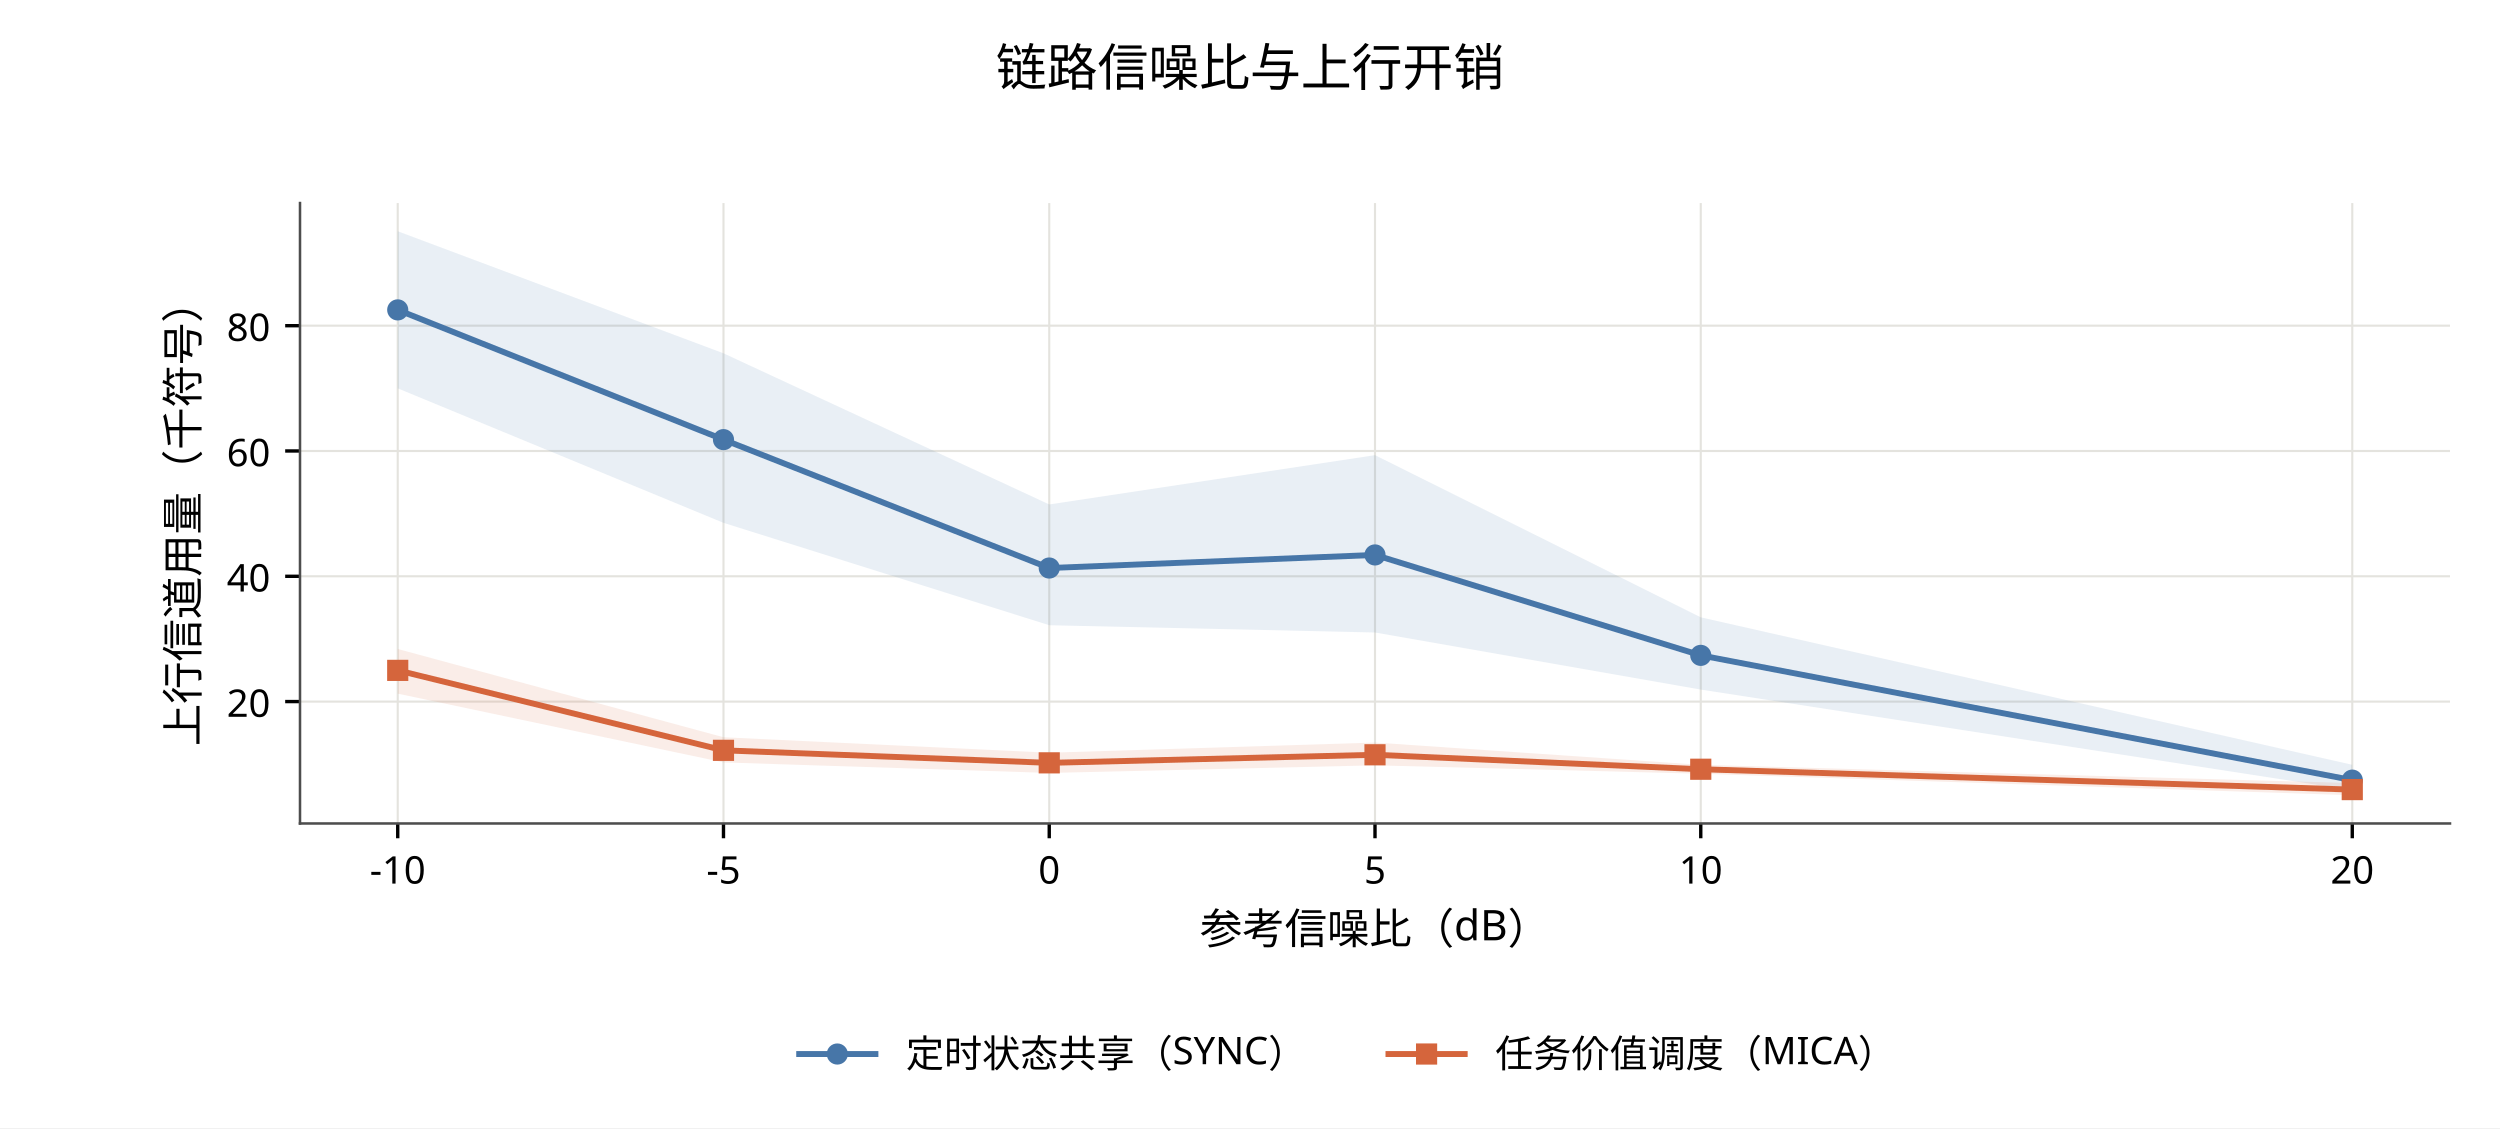
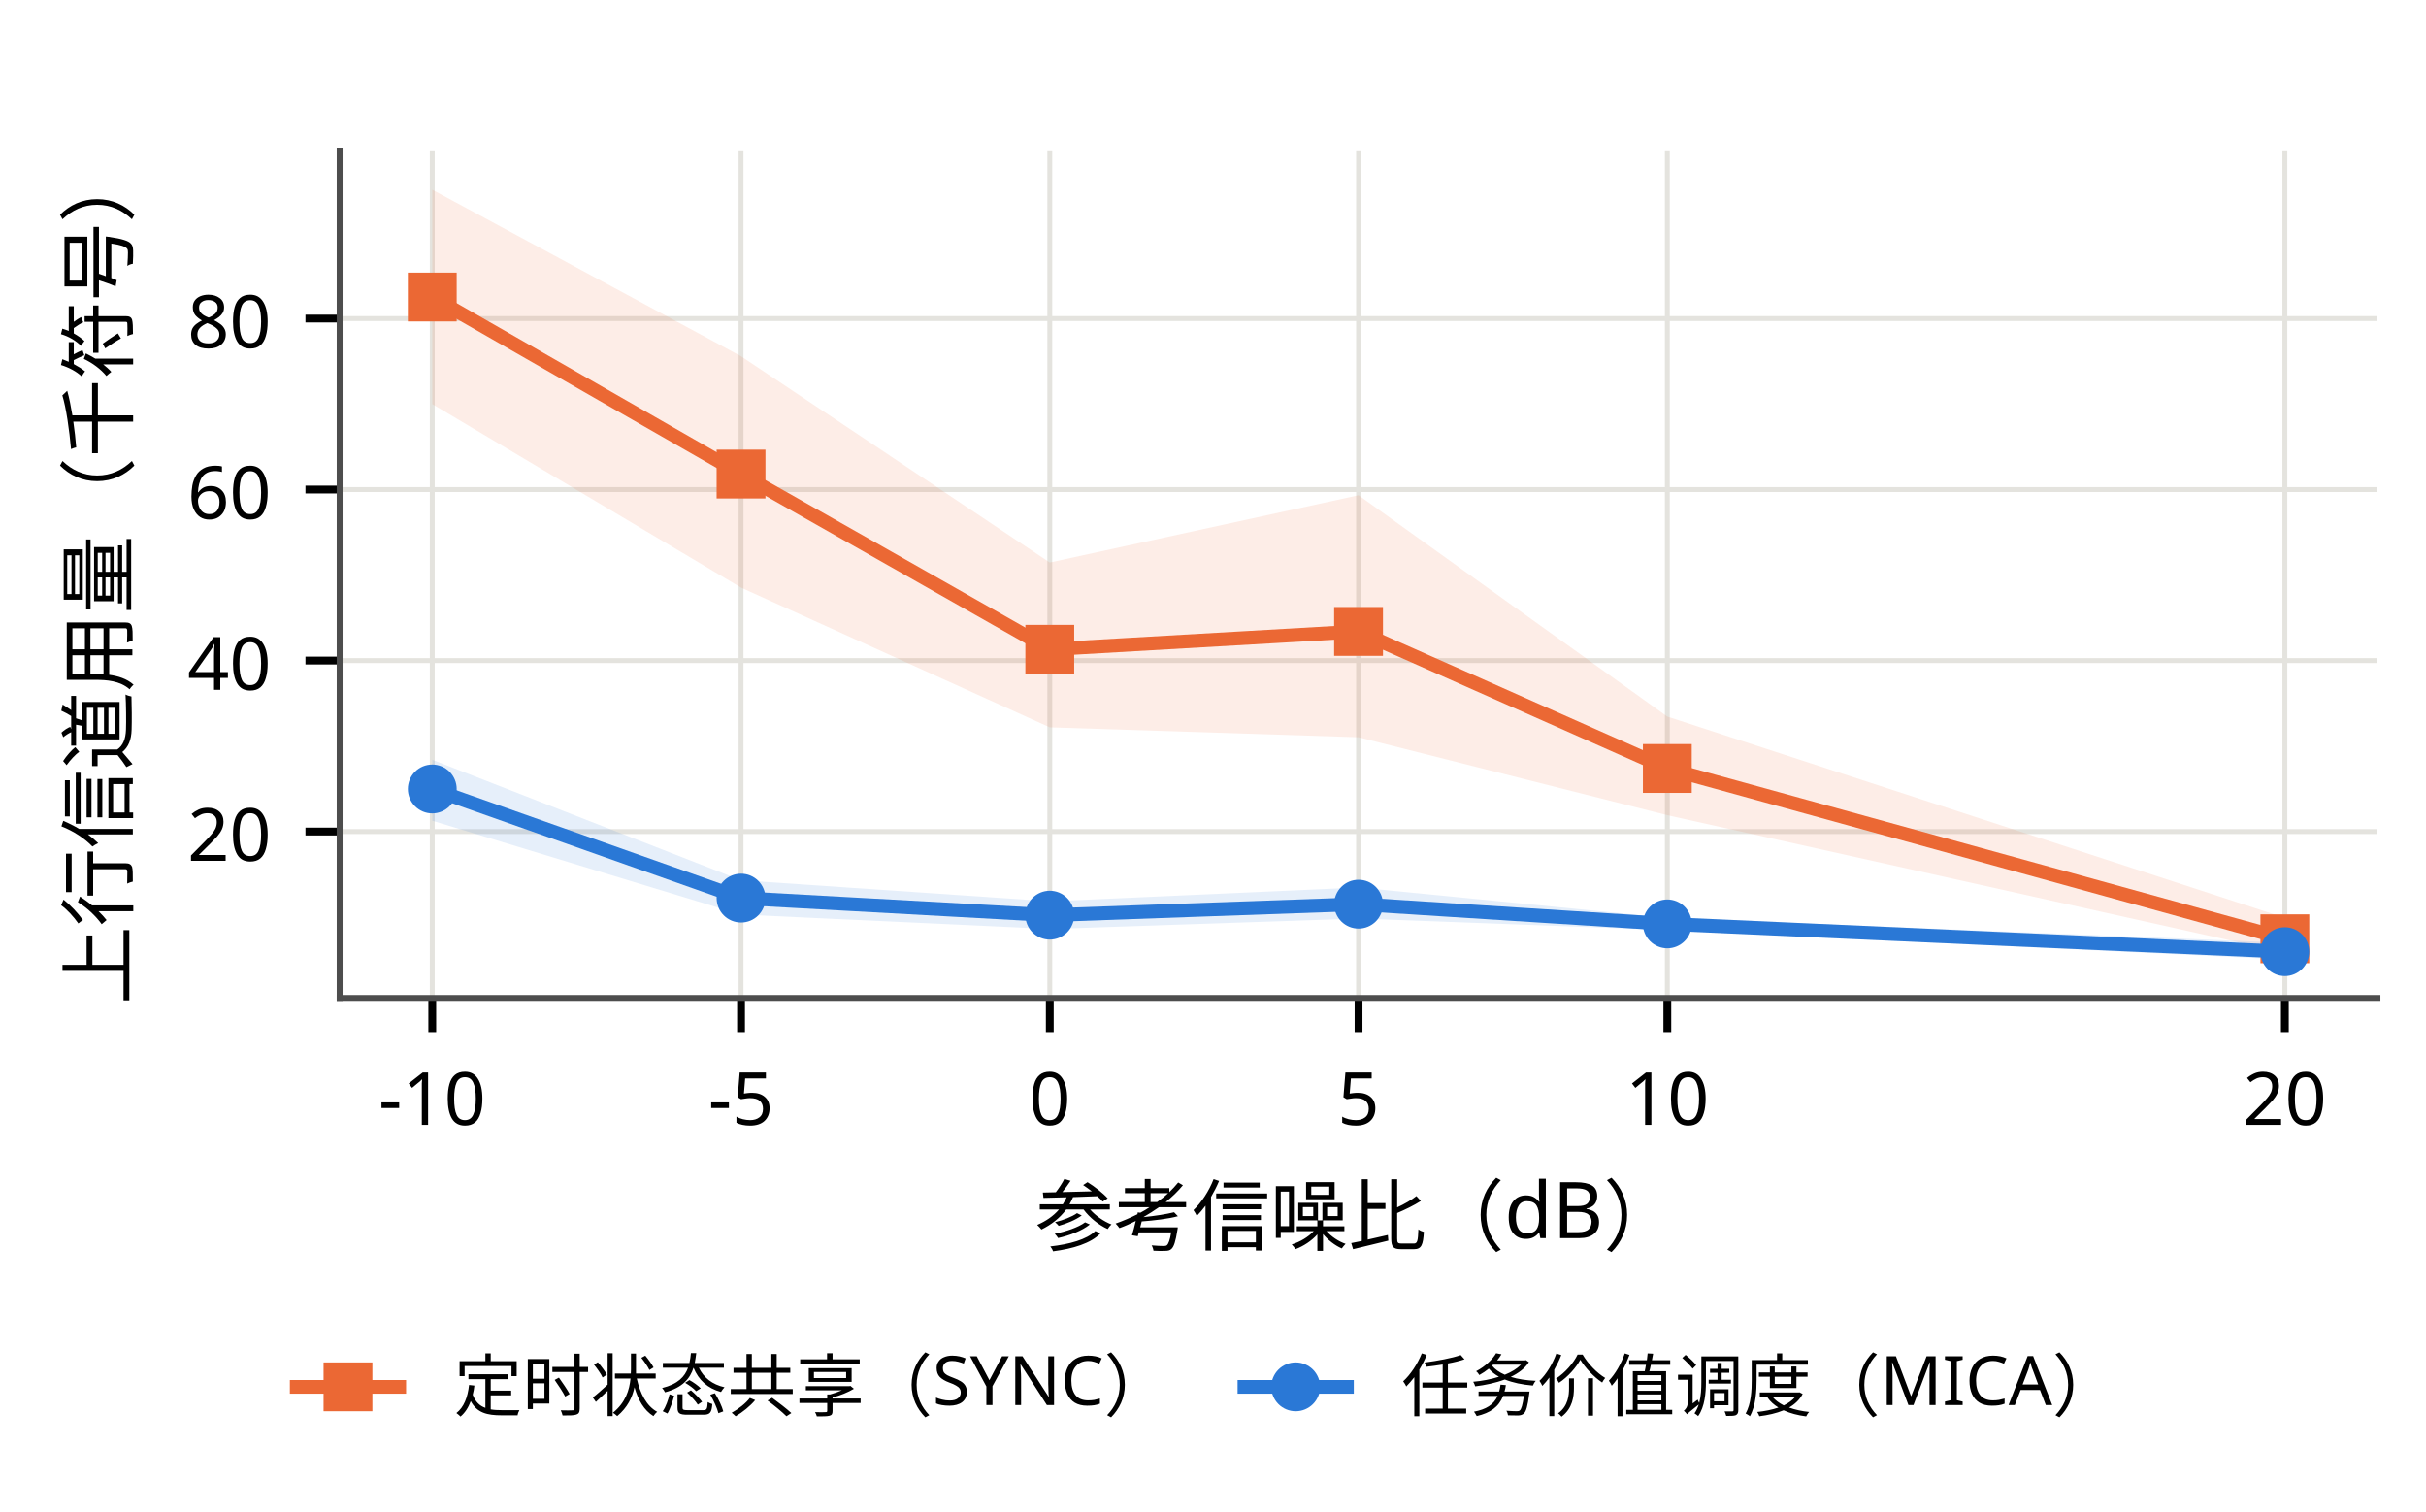
- <svg xmlns="http://www.w3.org/2000/svg" xmlns:xlink="http://www.w3.org/1999/xlink" width="590.4pt" height="266.4pt" viewBox="0 0 590.4 266.4" version="1.1">
+ <svg xmlns="http://www.w3.org/2000/svg" xmlns:xlink="http://www.w3.org/1999/xlink" width="248.4pt" height="154.8pt" viewBox="0 0 248.4 154.8" version="1.1">
  <defs>
    <style type="text/css">*{stroke-linejoin: round; stroke-linecap: butt}</style>
  </defs>
  <g id="figure_1">
    <g id="patch_1">
-       <path d="M 0 266.4  L 590.4 266.4  L 590.4 0  L 0 0  z " style="fill: #ffffff" />
+       <path d="M 0 154.8  L 248.4 154.8  L 248.4 0  L 0 0  z " style="fill: #ffffff" />
    </g>
    <g id="axes_1">
      <g id="patch_2">
-         <path d="M 70.848 194.472  L 578.592 194.472  L 578.592 47.952  L 70.848 47.952  z " style="fill: #ffffff" />
+         <path d="M 34.776 102.168  L 243.432 102.168  L 243.432 15.48  L 34.776 15.48  z " style="fill: #ffffff" />
      </g>
      <g id="matplotlib.axis_1">
        <g id="xtick_1">
          <g id="line2d_1">
-             <path d="M 93.927 194.472  L 93.927 47.952  " clip-path="url(#p831ebd3349)" style="fill: none; stroke: #e4e3de; stroke-width: 0.5; stroke-linecap: square" />
+             <path d="M 44.26 102.168  L 44.26 15.48  " clip-path="url(#pfb294afefa)" style="fill: none; stroke: #e4e3de; stroke-width: 0.5; stroke-linecap: square" />
          </g>
          <g id="line2d_2">
            <defs>
-               <path id="m4350383ef2" d="M 0 0  L 0 3.5  " style="stroke: #000000; stroke-width: 0.8" />
+               <path id="mbe8a29374e" d="M 0 0  L 0 3.5  " style="stroke: #000000; stroke-width: 0.8" />
            </defs>
            <g>
-               <use xlink:href="#m4350383ef2" x="93.927" y="194.472" style="stroke: #000000; stroke-width: 0.8" />
+               <use xlink:href="#mbe8a29374e" x="44.26" y="102.168" style="stroke: #000000; stroke-width: 0.8" />
            </g>
          </g>
          <g id="text_1">
-             <text style="font-size: 9px; font-family: 'Microsoft YaHei', sans-serif; text-anchor: middle" x="93.927" y="208.666" transform="rotate(-0 93.92727 208.6664)">-10</text>
+             <text style="font-size: 7.5px; font-family: 'Microsoft YaHei', sans-serif; text-anchor: middle" x="44.26" y="115.163" transform="rotate(-0 44.26036 115.1633)">-10</text>
          </g>
        </g>
        <g id="xtick_2">
          <g id="line2d_3">
-             <path d="M 170.858 194.472  L 170.858 47.952  " clip-path="url(#p831ebd3349)" style="fill: none; stroke: #e4e3de; stroke-width: 0.5; stroke-linecap: square" />
+             <path d="M 75.875 102.168  L 75.875 15.48  " clip-path="url(#pfb294afefa)" style="fill: none; stroke: #e4e3de; stroke-width: 0.5; stroke-linecap: square" />
          </g>
          <g id="line2d_4">
            <g>
-               <use xlink:href="#m4350383ef2" x="170.858" y="194.472" style="stroke: #000000; stroke-width: 0.8" />
+               <use xlink:href="#mbe8a29374e" x="75.875" y="102.168" style="stroke: #000000; stroke-width: 0.8" />
            </g>
          </g>
          <g id="text_2">
-             <text style="font-size: 9px; font-family: 'Microsoft YaHei', sans-serif; text-anchor: middle" x="170.858" y="208.666" transform="rotate(-0 170.8582 208.6664)">-5</text>
+             <text style="font-size: 7.5px; font-family: 'Microsoft YaHei', sans-serif; text-anchor: middle" x="75.875" y="115.163" transform="rotate(-0 75.87491 115.1633)">-5</text>
          </g>
        </g>
        <g id="xtick_3">
          <g id="line2d_5">
-             <path d="M 247.789 194.472  L 247.789 47.952  " clip-path="url(#p831ebd3349)" style="fill: none; stroke: #e4e3de; stroke-width: 0.5; stroke-linecap: square" />
+             <path d="M 107.489 102.168  L 107.489 15.48  " clip-path="url(#pfb294afefa)" style="fill: none; stroke: #e4e3de; stroke-width: 0.5; stroke-linecap: square" />
          </g>
          <g id="line2d_6">
            <g>
-               <use xlink:href="#m4350383ef2" x="247.789" y="194.472" style="stroke: #000000; stroke-width: 0.8" />
+               <use xlink:href="#mbe8a29374e" x="107.489" y="102.168" style="stroke: #000000; stroke-width: 0.8" />
            </g>
          </g>
          <g id="text_3">
-             <text style="font-size: 9px; font-family: 'Microsoft YaHei', sans-serif; text-anchor: middle" x="247.789" y="208.666" transform="rotate(-0 247.7891 208.6664)">0</text>
+             <text style="font-size: 7.5px; font-family: 'Microsoft YaHei', sans-serif; text-anchor: middle" x="107.489" y="115.163" transform="rotate(-0 107.4895 115.1633)">0</text>
          </g>
        </g>
        <g id="xtick_4">
          <g id="line2d_7">
-             <path d="M 324.72 194.472  L 324.72 47.952  " clip-path="url(#p831ebd3349)" style="fill: none; stroke: #e4e3de; stroke-width: 0.5; stroke-linecap: square" />
+             <path d="M 139.104 102.168  L 139.104 15.48  " clip-path="url(#pfb294afefa)" style="fill: none; stroke: #e4e3de; stroke-width: 0.5; stroke-linecap: square" />
          </g>
          <g id="line2d_8">
            <g>
-               <use xlink:href="#m4350383ef2" x="324.72" y="194.472" style="stroke: #000000; stroke-width: 0.8" />
+               <use xlink:href="#mbe8a29374e" x="139.104" y="102.168" style="stroke: #000000; stroke-width: 0.8" />
            </g>
          </g>
          <g id="text_4">
-             <text style="font-size: 9px; font-family: 'Microsoft YaHei', sans-serif; text-anchor: middle" x="324.72" y="208.666" transform="rotate(-0 324.72 208.6664)">5</text>
+             <text style="font-size: 7.5px; font-family: 'Microsoft YaHei', sans-serif; text-anchor: middle" x="139.104" y="115.163" transform="rotate(-0 139.104 115.1633)">5</text>
          </g>
        </g>
        <g id="xtick_5">
          <g id="line2d_9">
-             <path d="M 401.651 194.472  L 401.651 47.952  " clip-path="url(#p831ebd3349)" style="fill: none; stroke: #e4e3de; stroke-width: 0.5; stroke-linecap: square" />
+             <path d="M 170.719 102.168  L 170.719 15.48  " clip-path="url(#pfb294afefa)" style="fill: none; stroke: #e4e3de; stroke-width: 0.5; stroke-linecap: square" />
          </g>
          <g id="line2d_10">
            <g>
-               <use xlink:href="#m4350383ef2" x="401.651" y="194.472" style="stroke: #000000; stroke-width: 0.8" />
+               <use xlink:href="#mbe8a29374e" x="170.719" y="102.168" style="stroke: #000000; stroke-width: 0.8" />
            </g>
          </g>
          <g id="text_5">
-             <text style="font-size: 9px; font-family: 'Microsoft YaHei', sans-serif; text-anchor: middle" x="401.651" y="208.666" transform="rotate(-0 401.6509 208.6664)">10</text>
+             <text style="font-size: 7.5px; font-family: 'Microsoft YaHei', sans-serif; text-anchor: middle" x="170.719" y="115.163" transform="rotate(-0 170.7185 115.1633)">10</text>
          </g>
        </g>
        <g id="xtick_6">
          <g id="line2d_11">
-             <path d="M 555.513 194.472  L 555.513 47.952  " clip-path="url(#p831ebd3349)" style="fill: none; stroke: #e4e3de; stroke-width: 0.5; stroke-linecap: square" />
+             <path d="M 233.948 102.168  L 233.948 15.48  " clip-path="url(#pfb294afefa)" style="fill: none; stroke: #e4e3de; stroke-width: 0.5; stroke-linecap: square" />
          </g>
          <g id="line2d_12">
            <g>
-               <use xlink:href="#m4350383ef2" x="555.513" y="194.472" style="stroke: #000000; stroke-width: 0.8" />
+               <use xlink:href="#mbe8a29374e" x="233.948" y="102.168" style="stroke: #000000; stroke-width: 0.8" />
            </g>
          </g>
          <g id="text_6">
-             <text style="font-size: 9px; font-family: 'Microsoft YaHei', sans-serif; text-anchor: middle" x="555.513" y="208.666" transform="rotate(-0 555.5127 208.6664)">20</text>
+             <text style="font-size: 7.5px; font-family: 'Microsoft YaHei', sans-serif; text-anchor: middle" x="233.948" y="115.163" transform="rotate(-0 233.9476 115.1633)">20</text>
          </g>
        </g>
        <g id="text_7">
-           <text style="font-size: 10px; font-family: 'Microsoft YaHei', sans-serif; text-anchor: middle" x="324.72" y="222.897" transform="rotate(-0 324.72 222.8975)">参考信噪比（dB）</text>
+           <text style="font-size: 8px; font-family: 'Microsoft YaHei', sans-serif; text-anchor: middle" x="139.104" y="127.423" transform="rotate(-0 139.104 127.4228)">参考信噪比（dB）</text>
        </g>
      </g>
      <g id="matplotlib.axis_2">
        <g id="ytick_1">
          <g id="line2d_13">
-             <path d="M 70.848 165.687  L 578.592 165.687  " clip-path="url(#p831ebd3349)" style="fill: none; stroke: #e4e3de; stroke-width: 0.5; stroke-linecap: square" />
+             <path d="M 34.776 85.137  L 243.432 85.137  " clip-path="url(#pfb294afefa)" style="fill: none; stroke: #e4e3de; stroke-width: 0.5; stroke-linecap: square" />
          </g>
          <g id="line2d_14">
            <defs>
-               <path id="m8d1f289c12" d="M 0 0  L -3.5 0  " style="stroke: #000000; stroke-width: 0.8" />
+               <path id="mbe66e5caa6" d="M 0 0  L -3.5 0  " style="stroke: #000000; stroke-width: 0.8" />
            </defs>
            <g>
-               <use xlink:href="#m8d1f289c12" x="70.848" y="165.687" style="stroke: #000000; stroke-width: 0.8" />
+               <use xlink:href="#mbe66e5caa6" x="34.776" y="85.137" style="stroke: #000000; stroke-width: 0.8" />
            </g>
          </g>
          <g id="text_8">
-             <text style="font-size: 9px; font-family: 'Microsoft YaHei', sans-serif; text-anchor: end" x="63.848" y="169.284" transform="rotate(-0 63.848 169.284)">20</text>
+             <text style="font-size: 7.5px; font-family: 'Microsoft YaHei', sans-serif; text-anchor: end" x="27.776" y="88.135" transform="rotate(-0 27.776 88.13502)">20</text>
          </g>
        </g>
        <g id="ytick_2">
          <g id="line2d_15">
-             <path d="M 70.848 136.096  L 578.592 136.096  " clip-path="url(#p831ebd3349)" style="fill: none; stroke: #e4e3de; stroke-width: 0.5; stroke-linecap: square" />
+             <path d="M 34.776 67.63  L 243.432 67.63  " clip-path="url(#pfb294afefa)" style="fill: none; stroke: #e4e3de; stroke-width: 0.5; stroke-linecap: square" />
          </g>
          <g id="line2d_16">
            <g>
-               <use xlink:href="#m8d1f289c12" x="70.848" y="136.096" style="stroke: #000000; stroke-width: 0.8" />
+               <use xlink:href="#mbe66e5caa6" x="34.776" y="67.63" style="stroke: #000000; stroke-width: 0.8" />
            </g>
          </g>
          <g id="text_9">
-             <text style="font-size: 9px; font-family: 'Microsoft YaHei', sans-serif; text-anchor: end" x="63.848" y="139.693" transform="rotate(-0 63.848 139.6934)">40</text>
+             <text style="font-size: 7.5px; font-family: 'Microsoft YaHei', sans-serif; text-anchor: end" x="27.776" y="70.628" transform="rotate(-0 27.776 70.62783)">40</text>
          </g>
        </g>
        <g id="ytick_3">
          <g id="line2d_17">
-             <path d="M 70.848 106.506  L 578.592 106.506  " clip-path="url(#p831ebd3349)" style="fill: none; stroke: #e4e3de; stroke-width: 0.5; stroke-linecap: square" />
+             <path d="M 34.776 50.123  L 243.432 50.123  " clip-path="url(#pfb294afefa)" style="fill: none; stroke: #e4e3de; stroke-width: 0.5; stroke-linecap: square" />
          </g>
          <g id="line2d_18">
            <g>
-               <use xlink:href="#m8d1f289c12" x="70.848" y="106.506" style="stroke: #000000; stroke-width: 0.8" />
+               <use xlink:href="#mbe66e5caa6" x="34.776" y="50.123" style="stroke: #000000; stroke-width: 0.8" />
            </g>
          </g>
          <g id="text_10">
-             <text style="font-size: 9px; font-family: 'Microsoft YaHei', sans-serif; text-anchor: end" x="63.848" y="110.103" transform="rotate(-0 63.848 110.1027)">60</text>
+             <text style="font-size: 7.5px; font-family: 'Microsoft YaHei', sans-serif; text-anchor: end" x="27.776" y="53.121" transform="rotate(-0 27.776 53.12065)">60</text>
          </g>
        </g>
        <g id="ytick_4">
          <g id="line2d_19">
-             <path d="M 70.848 76.915  L 578.592 76.915  " clip-path="url(#p831ebd3349)" style="fill: none; stroke: #e4e3de; stroke-width: 0.5; stroke-linecap: square" />
+             <path d="M 34.776 32.616  L 243.432 32.616  " clip-path="url(#pfb294afefa)" style="fill: none; stroke: #e4e3de; stroke-width: 0.5; stroke-linecap: square" />
          </g>
          <g id="line2d_20">
            <g>
-               <use xlink:href="#m8d1f289c12" x="70.848" y="76.915" style="stroke: #000000; stroke-width: 0.8" />
+               <use xlink:href="#mbe66e5caa6" x="34.776" y="32.616" style="stroke: #000000; stroke-width: 0.8" />
            </g>
          </g>
          <g id="text_11">
-             <text style="font-size: 9px; font-family: 'Microsoft YaHei', sans-serif; text-anchor: end" x="63.848" y="80.512" transform="rotate(-0 63.848 80.51211)">80</text>
+             <text style="font-size: 7.5px; font-family: 'Microsoft YaHei', sans-serif; text-anchor: end" x="27.776" y="35.613" transform="rotate(-0 27.776 35.61346)">80</text>
          </g>
        </g>
        <g id="text_12">
-           <text style="font-size: 10px; font-family: 'Microsoft YaHei', sans-serif; text-anchor: middle" x="46.807" y="121.212" transform="rotate(-90 46.80675 121.212)">上行信道用量（千符号）</text>
+           <text style="font-size: 8px; font-family: 'Microsoft YaHei', sans-serif; text-anchor: middle" x="12.991" y="58.824" transform="rotate(-90 12.99116 58.824)">上行信道用量（千符号）</text>
        </g>
      </g>
      <g id="FillBetweenPolyCollection_1">
        <defs>
-           <path id="m5b546f31bb" d="M 93.927 -211.788  L 93.927 -174.687  L 170.858 -142.925  L 247.789 -118.746  L 324.72 -117.03  L 401.651 -103.546  L 555.513 -79.768  L 555.513 -85.783  L 555.513 -85.783  L 401.651 -120.612  L 324.72 -158.911  L 247.789 -147.271  L 170.858 -182.964  L 93.927 -211.788  z " />
-         </defs>
-         <g clip-path="url(#p831ebd3349)">
-           <use xlink:href="#m5b546f31bb" x="0" y="266.4" style="fill: #4776a8; fill-opacity: 0.12" />
+           <path id="mc297cc5459" d="M 44.26 -135.38  L 44.26 -113.429  L 75.875 -94.637  L 107.489 -80.332  L 139.104 -79.317  L 170.719 -71.338  L 233.948 -57.271  L 233.948 -60.829  L 233.948 -60.829  L 170.719 -81.436  L 139.104 -104.095  L 107.489 -97.208  L 75.875 -118.326  L 44.26 -135.38  z " />
+         </defs>
+         <g clip-path="url(#pfb294afefa)">
+           <use xlink:href="#mc297cc5459" x="0" y="154.8" style="fill: #eb6834; fill-opacity: 0.12" />
        </g>
      </g>
      <g id="FillBetweenPolyCollection_2">
        <defs>
-           <path id="mfddc0bedd8" d="M 93.927 -113.137  L 93.927 -102.587  L 170.858 -86.352  L 247.789 -83.858  L 324.72 -85.664  L 401.651 -83.668  L 555.513 -78.588  L 555.513 -81.465  L 555.513 -81.465  L 401.651 -85.779  L 324.72 -91.04  L 247.789 -88.637  L 170.858 -92.291  L 93.927 -113.137  z " />
-         </defs>
-         <g clip-path="url(#p831ebd3349)">
-           <use xlink:href="#mfddc0bedd8" x="0" y="266.4" style="fill: #d5653c; fill-opacity: 0.12" />
+           <path id="m6343ca96dd" d="M 44.26 -77.013  L 44.26 -70.771  L 75.875 -61.166  L 107.489 -59.69  L 139.104 -60.759  L 170.719 -59.578  L 233.948 -56.572  L 233.948 -58.274  L 233.948 -58.274  L 170.719 -60.827  L 139.104 -63.939  L 107.489 -62.518  L 75.875 -64.68  L 44.26 -77.013  z " />
+         </defs>
+         <g clip-path="url(#pfb294afefa)">
+           <use xlink:href="#m6343ca96dd" x="0" y="154.8" style="fill: #2a78d6; fill-opacity: 0.12" />
        </g>
      </g>
      <g id="line2d_21">
-         <path d="M 93.927 73.186  L 170.858 103.823  L 247.789 134.144  L 324.72 131.054  L 401.651 154.772  L 555.513 184.238  " clip-path="url(#p831ebd3349)" style="fill: none; stroke: #4776a8; stroke-width: 1.4; stroke-linecap: square" />
-         <defs>
-           <path id="m04d02d7968" d="M 0 2  C 0.53 2 1.039 1.789 1.414 1.414  C 1.789 1.039 2 0.53 2 0  C 2 -0.53 1.789 -1.039 1.414 -1.414  C 1.039 -1.789 0.53 -2 0 -2  C -0.53 -2 -1.039 -1.789 -1.414 -1.414  C -1.789 -1.039 -2 -0.53 -2 0  C -2 0.53 -1.789 1.039 -1.414 1.414  C -1.039 1.789 -0.53 2 0 2  z " style="stroke: #4776a8" />
-         </defs>
-         <g clip-path="url(#p831ebd3349)">
-           <use xlink:href="#m04d02d7968" x="93.927" y="73.186" style="fill: #4776a8; stroke: #4776a8" />
-           <use xlink:href="#m04d02d7968" x="170.858" y="103.823" style="fill: #4776a8; stroke: #4776a8" />
-           <use xlink:href="#m04d02d7968" x="247.789" y="134.144" style="fill: #4776a8; stroke: #4776a8" />
-           <use xlink:href="#m04d02d7968" x="324.72" y="131.054" style="fill: #4776a8; stroke: #4776a8" />
-           <use xlink:href="#m04d02d7968" x="401.651" y="154.772" style="fill: #4776a8; stroke: #4776a8" />
-           <use xlink:href="#m04d02d7968" x="555.513" y="184.238" style="fill: #4776a8; stroke: #4776a8" />
+         <path d="M 44.26 30.41  L 75.875 48.536  L 107.489 66.475  L 139.104 64.647  L 170.719 78.679  L 233.948 96.113  " clip-path="url(#pfb294afefa)" style="fill: none; stroke: #eb6834; stroke-width: 1.4; stroke-linecap: square" />
+         <defs>
+           <path id="md01416250f" d="M -2 2  L 2 2  L 2 -2  L -2 -2  z " style="stroke: #eb6834; stroke-linejoin: miter" />
+         </defs>
+         <g clip-path="url(#pfb294afefa)">
+           <use xlink:href="#md01416250f" x="44.26" y="30.41" style="fill: #eb6834; stroke: #eb6834; stroke-linejoin: miter" />
+           <use xlink:href="#md01416250f" x="75.875" y="48.536" style="fill: #eb6834; stroke: #eb6834; stroke-linejoin: miter" />
+           <use xlink:href="#md01416250f" x="107.489" y="66.475" style="fill: #eb6834; stroke: #eb6834; stroke-linejoin: miter" />
+           <use xlink:href="#md01416250f" x="139.104" y="64.647" style="fill: #eb6834; stroke: #eb6834; stroke-linejoin: miter" />
+           <use xlink:href="#md01416250f" x="170.719" y="78.679" style="fill: #eb6834; stroke: #eb6834; stroke-linejoin: miter" />
+           <use xlink:href="#md01416250f" x="233.948" y="96.113" style="fill: #eb6834; stroke: #eb6834; stroke-linejoin: miter" />
        </g>
      </g>
      <g id="line2d_22">
-         <path d="M 93.927 158.317  L 170.858 177.199  L 247.789 180.155  L 324.72 178.249  L 401.651 181.663  L 555.513 186.471  " clip-path="url(#p831ebd3349)" style="fill: none; stroke: #d5653c; stroke-width: 1.4; stroke-linecap: square" />
-         <defs>
-           <path id="m4185e3814e" d="M -2 2  L 2 2  L 2 -2  L -2 -2  z " style="stroke: #d5653c; stroke-linejoin: miter" />
-         </defs>
-         <g clip-path="url(#p831ebd3349)">
-           <use xlink:href="#m4185e3814e" x="93.927" y="158.317" style="fill: #d5653c; stroke: #d5653c; stroke-linejoin: miter" />
-           <use xlink:href="#m4185e3814e" x="170.858" y="177.199" style="fill: #d5653c; stroke: #d5653c; stroke-linejoin: miter" />
-           <use xlink:href="#m4185e3814e" x="247.789" y="180.155" style="fill: #d5653c; stroke: #d5653c; stroke-linejoin: miter" />
-           <use xlink:href="#m4185e3814e" x="324.72" y="178.249" style="fill: #d5653c; stroke: #d5653c; stroke-linejoin: miter" />
-           <use xlink:href="#m4185e3814e" x="401.651" y="181.663" style="fill: #d5653c; stroke: #d5653c; stroke-linejoin: miter" />
-           <use xlink:href="#m4185e3814e" x="555.513" y="186.471" style="fill: #d5653c; stroke: #d5653c; stroke-linejoin: miter" />
+         <path d="M 44.26 80.777  L 75.875 91.949  L 107.489 93.698  L 139.104 92.57  L 170.719 94.59  L 233.948 97.434  " clip-path="url(#pfb294afefa)" style="fill: none; stroke: #2a78d6; stroke-width: 1.4; stroke-linecap: square" />
+         <defs>
+           <path id="m9b99719c88" d="M 0 2  C 0.53 2 1.039 1.789 1.414 1.414  C 1.789 1.039 2 0.53 2 0  C 2 -0.53 1.789 -1.039 1.414 -1.414  C 1.039 -1.789 0.53 -2 0 -2  C -0.53 -2 -1.039 -1.789 -1.414 -1.414  C -1.789 -1.039 -2 -0.53 -2 0  C -2 0.53 -1.789 1.039 -1.414 1.414  C -1.039 1.789 -0.53 2 0 2  z " style="stroke: #2a78d6" />
+         </defs>
+         <g clip-path="url(#pfb294afefa)">
+           <use xlink:href="#m9b99719c88" x="44.26" y="80.777" style="fill: #2a78d6; stroke: #2a78d6" />
+           <use xlink:href="#m9b99719c88" x="75.875" y="91.949" style="fill: #2a78d6; stroke: #2a78d6" />
+           <use xlink:href="#m9b99719c88" x="107.489" y="93.698" style="fill: #2a78d6; stroke: #2a78d6" />
+           <use xlink:href="#m9b99719c88" x="139.104" y="92.57" style="fill: #2a78d6; stroke: #2a78d6" />
+           <use xlink:href="#m9b99719c88" x="170.719" y="94.59" style="fill: #2a78d6; stroke: #2a78d6" />
+           <use xlink:href="#m9b99719c88" x="233.948" y="97.434" style="fill: #2a78d6; stroke: #2a78d6" />
        </g>
      </g>
      <g id="patch_3">
-         <path d="M 70.848 194.472  L 70.848 47.952  " style="fill: none; stroke: #4d4d4d; stroke-width: 0.6; stroke-linejoin: miter; stroke-linecap: square" />
+         <path d="M 34.776 102.168  L 34.776 15.48  " style="fill: none; stroke: #4d4d4d; stroke-width: 0.6; stroke-linejoin: miter; stroke-linecap: square" />
      </g>
      <g id="patch_4">
-         <path d="M 70.848 194.472  L 578.592 194.472  " style="fill: none; stroke: #4d4d4d; stroke-width: 0.6; stroke-linejoin: miter; stroke-linecap: square" />
-       </g>
-     </g>
-     <g id="text_13">
-       <text style="font-size: 12px; font-family: 'Microsoft YaHei', sans-serif; text-anchor: middle" x="295.2" y="20.248" transform="rotate(-0 295.2 20.2485)">链路信噪比与上行开销</text>
+         <path d="M 34.776 102.168  L 243.432 102.168  " style="fill: none; stroke: #4d4d4d; stroke-width: 0.6; stroke-linejoin: miter; stroke-linecap: square" />
+       </g>
    </g>
    <g id="legend_1">
      <g id="line2d_23">
-         <path d="M 188.739 248.917  L 197.739 248.917  L 206.739 248.917  " style="fill: none; stroke: #4776a8; stroke-width: 1.4; stroke-linecap: square" />
+         <path d="M 30.379 141.988  L 35.629 141.988  L 40.879 141.988  " style="fill: none; stroke: #eb6834; stroke-width: 1.4; stroke-linecap: square" />
        <g>
-           <use xlink:href="#m04d02d7968" x="197.739" y="248.917" style="fill: #4776a8; stroke: #4776a8" />
+           <use xlink:href="#md01416250f" x="35.629" y="141.988" style="fill: #eb6834; stroke: #eb6834; stroke-linejoin: miter" />
+         </g>
+       </g>
+       <g id="text_13">
+         <text style="font-size: 7px; font-family: 'Microsoft YaHei', sans-serif; text-anchor: start" x="46.479" y="144.438" transform="rotate(-0 46.47867 144.4378)">定时状态共享（SYNC）</text>
+       </g>
+       <g id="line2d_24">
+         <path d="M 127.417 141.988  L 132.667 141.988  L 137.917 141.988  " style="fill: none; stroke: #2a78d6; stroke-width: 1.4; stroke-linecap: square" />
+         <g>
+           <use xlink:href="#m9b99719c88" x="132.667" y="141.988" style="fill: #2a78d6; stroke: #2a78d6" />
        </g>
      </g>
      <g id="text_14">
-         <text style="font-size: 9px; font-family: 'Microsoft YaHei', sans-serif; text-anchor: start" x="213.939" y="252.067" transform="rotate(-0 213.9386 252.0667)">定时状态共享（SYNC）</text>
-       </g>
-       <g id="line2d_24">
-         <path d="M 327.902 248.917  L 336.902 248.917  L 345.902 248.917  " style="fill: none; stroke: #d5653c; stroke-width: 1.4; stroke-linecap: square" />
-         <g>
-           <use xlink:href="#m4185e3814e" x="336.902" y="248.917" style="fill: #d5653c; stroke: #d5653c; stroke-linejoin: miter" />
-         </g>
-       </g>
-       <g id="text_15">
-         <text style="font-size: 9px; font-family: 'Microsoft YaHei', sans-serif; text-anchor: start" x="353.102" y="252.067" transform="rotate(-0 353.1025 252.0667)">任务价值调度（MICA）</text>
+         <text style="font-size: 7px; font-family: 'Microsoft YaHei', sans-serif; text-anchor: start" x="143.517" y="144.438" transform="rotate(-0 143.5173 144.4378)">任务价值调度（MICA）</text>
      </g>
    </g>
  </g>
  <defs>
-     <clipPath id="p831ebd3349">
-       <rect x="70.848" y="47.952" width="507.744" height="146.52" />
+     <clipPath id="pfb294afefa">
+       <rect x="34.776" y="15.48" width="208.656" height="86.688" />
    </clipPath>
  </defs>
</svg>
